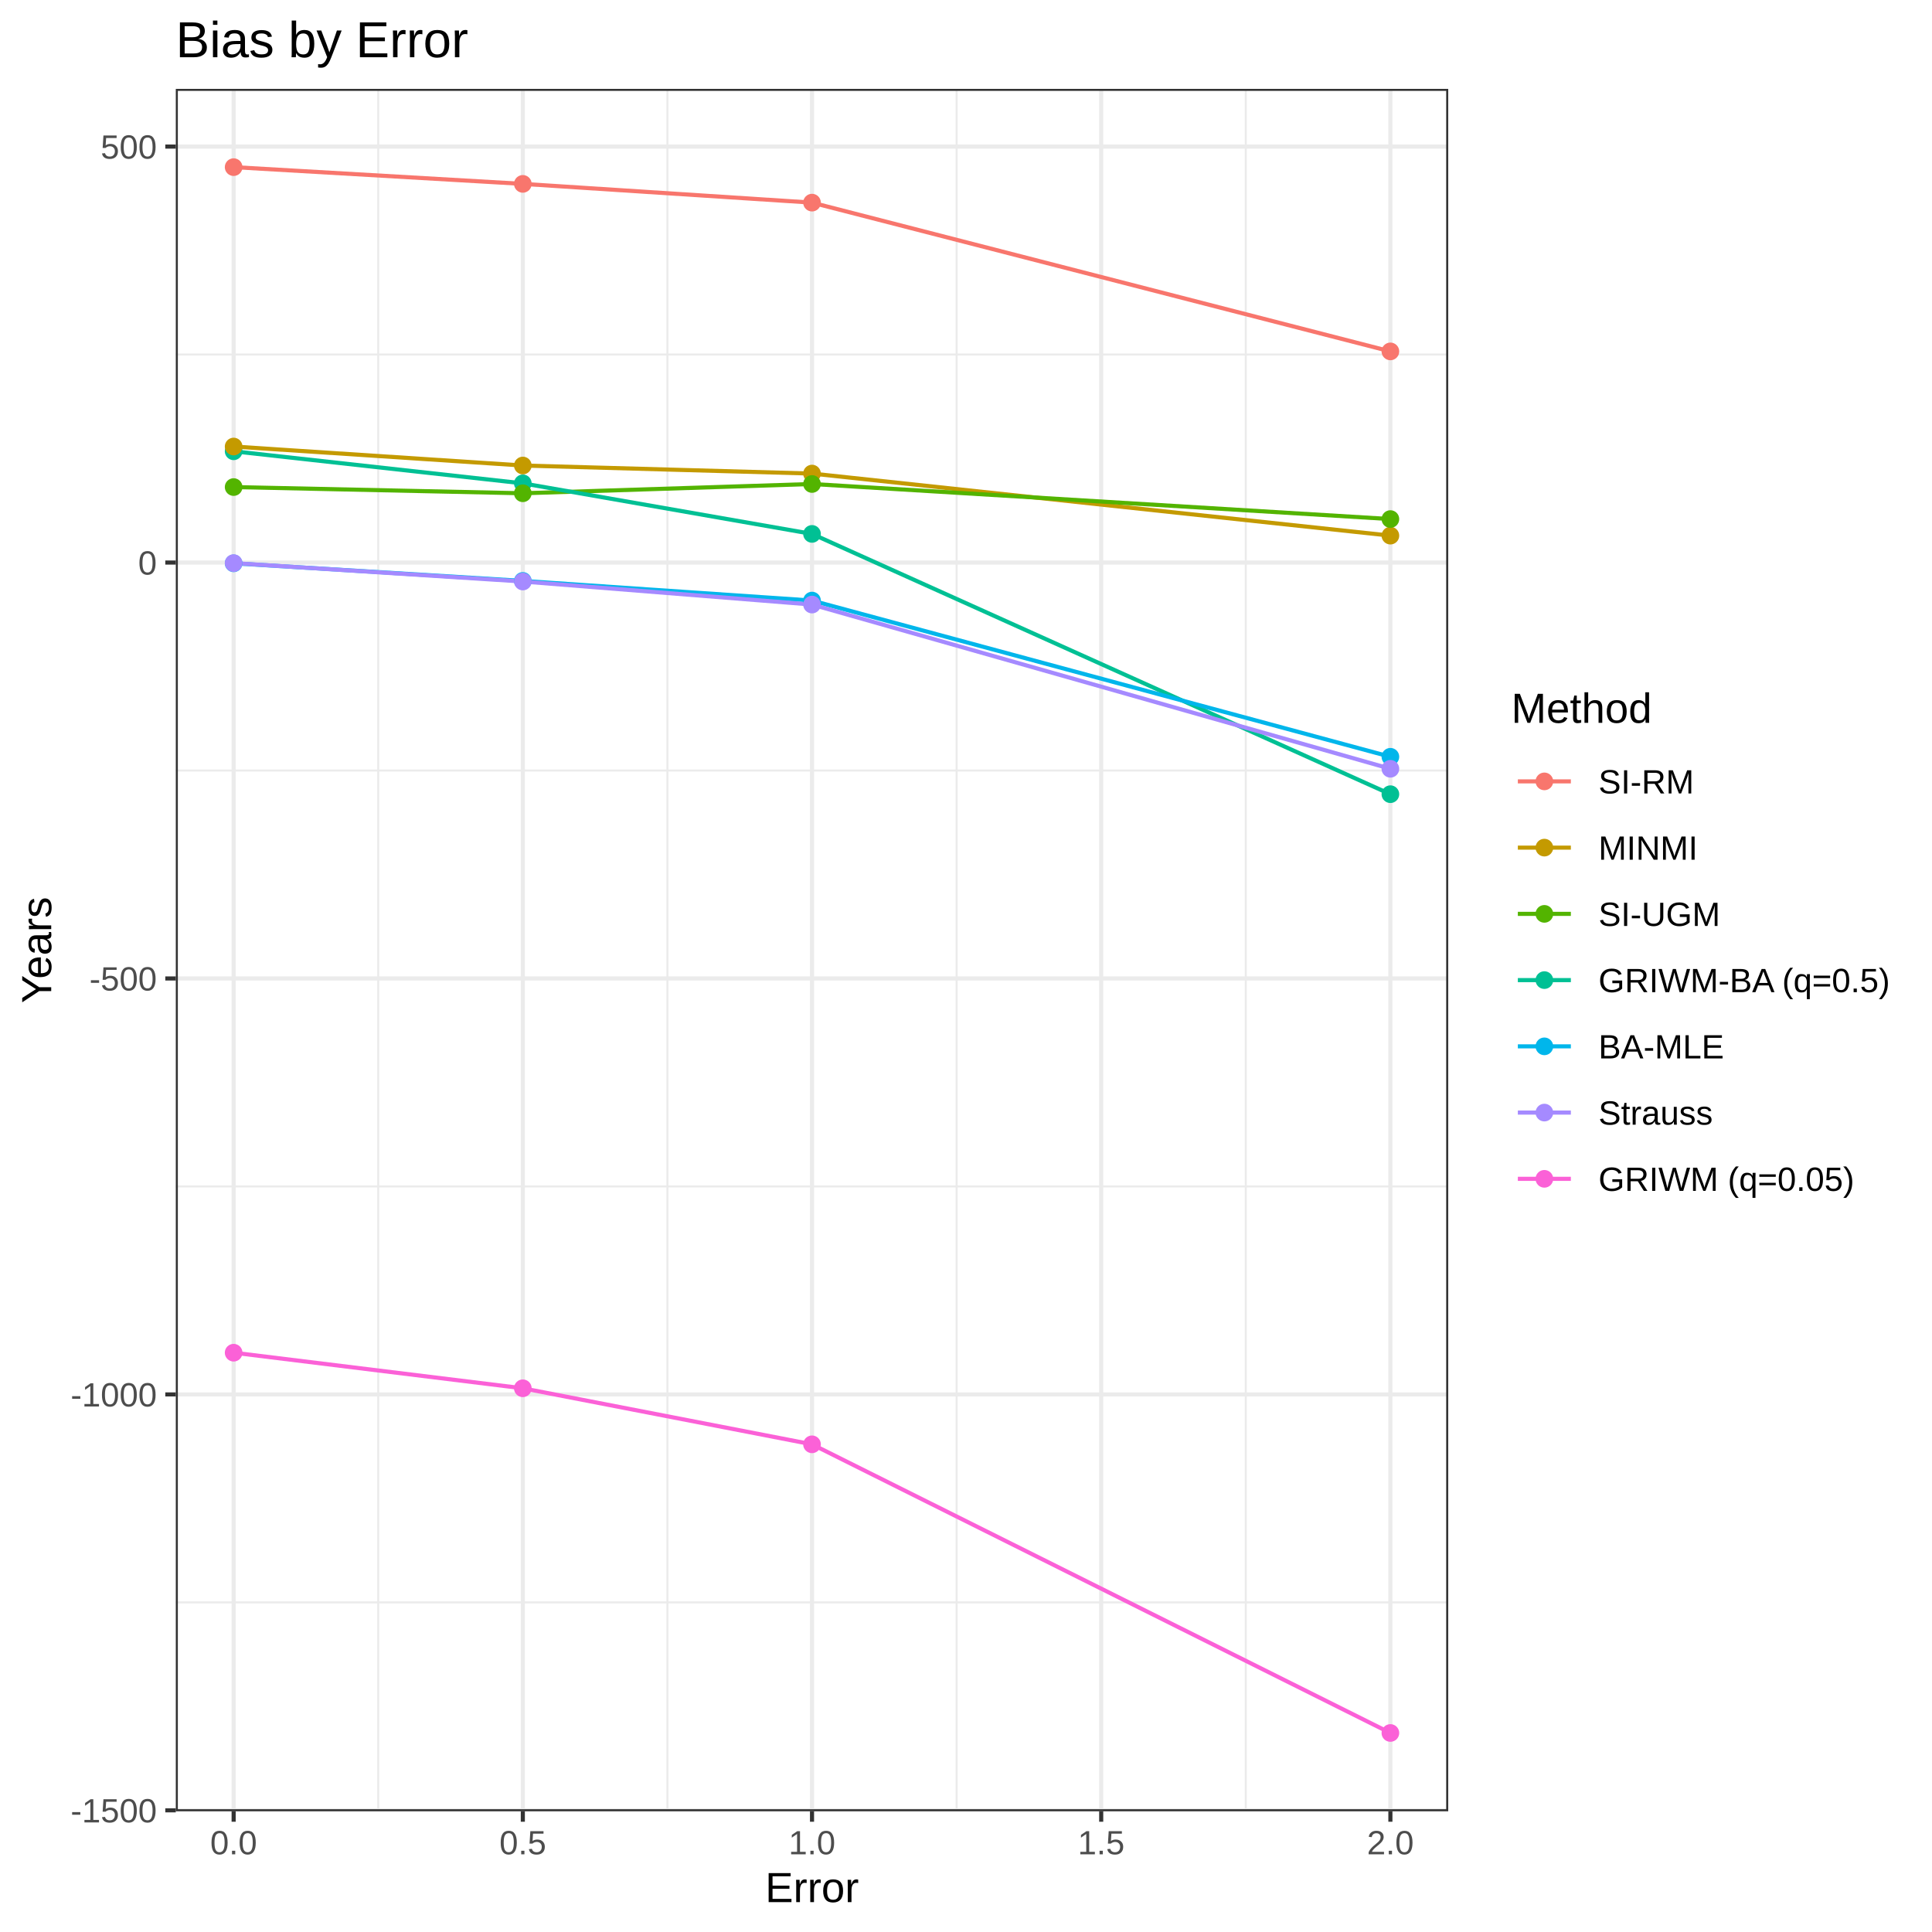
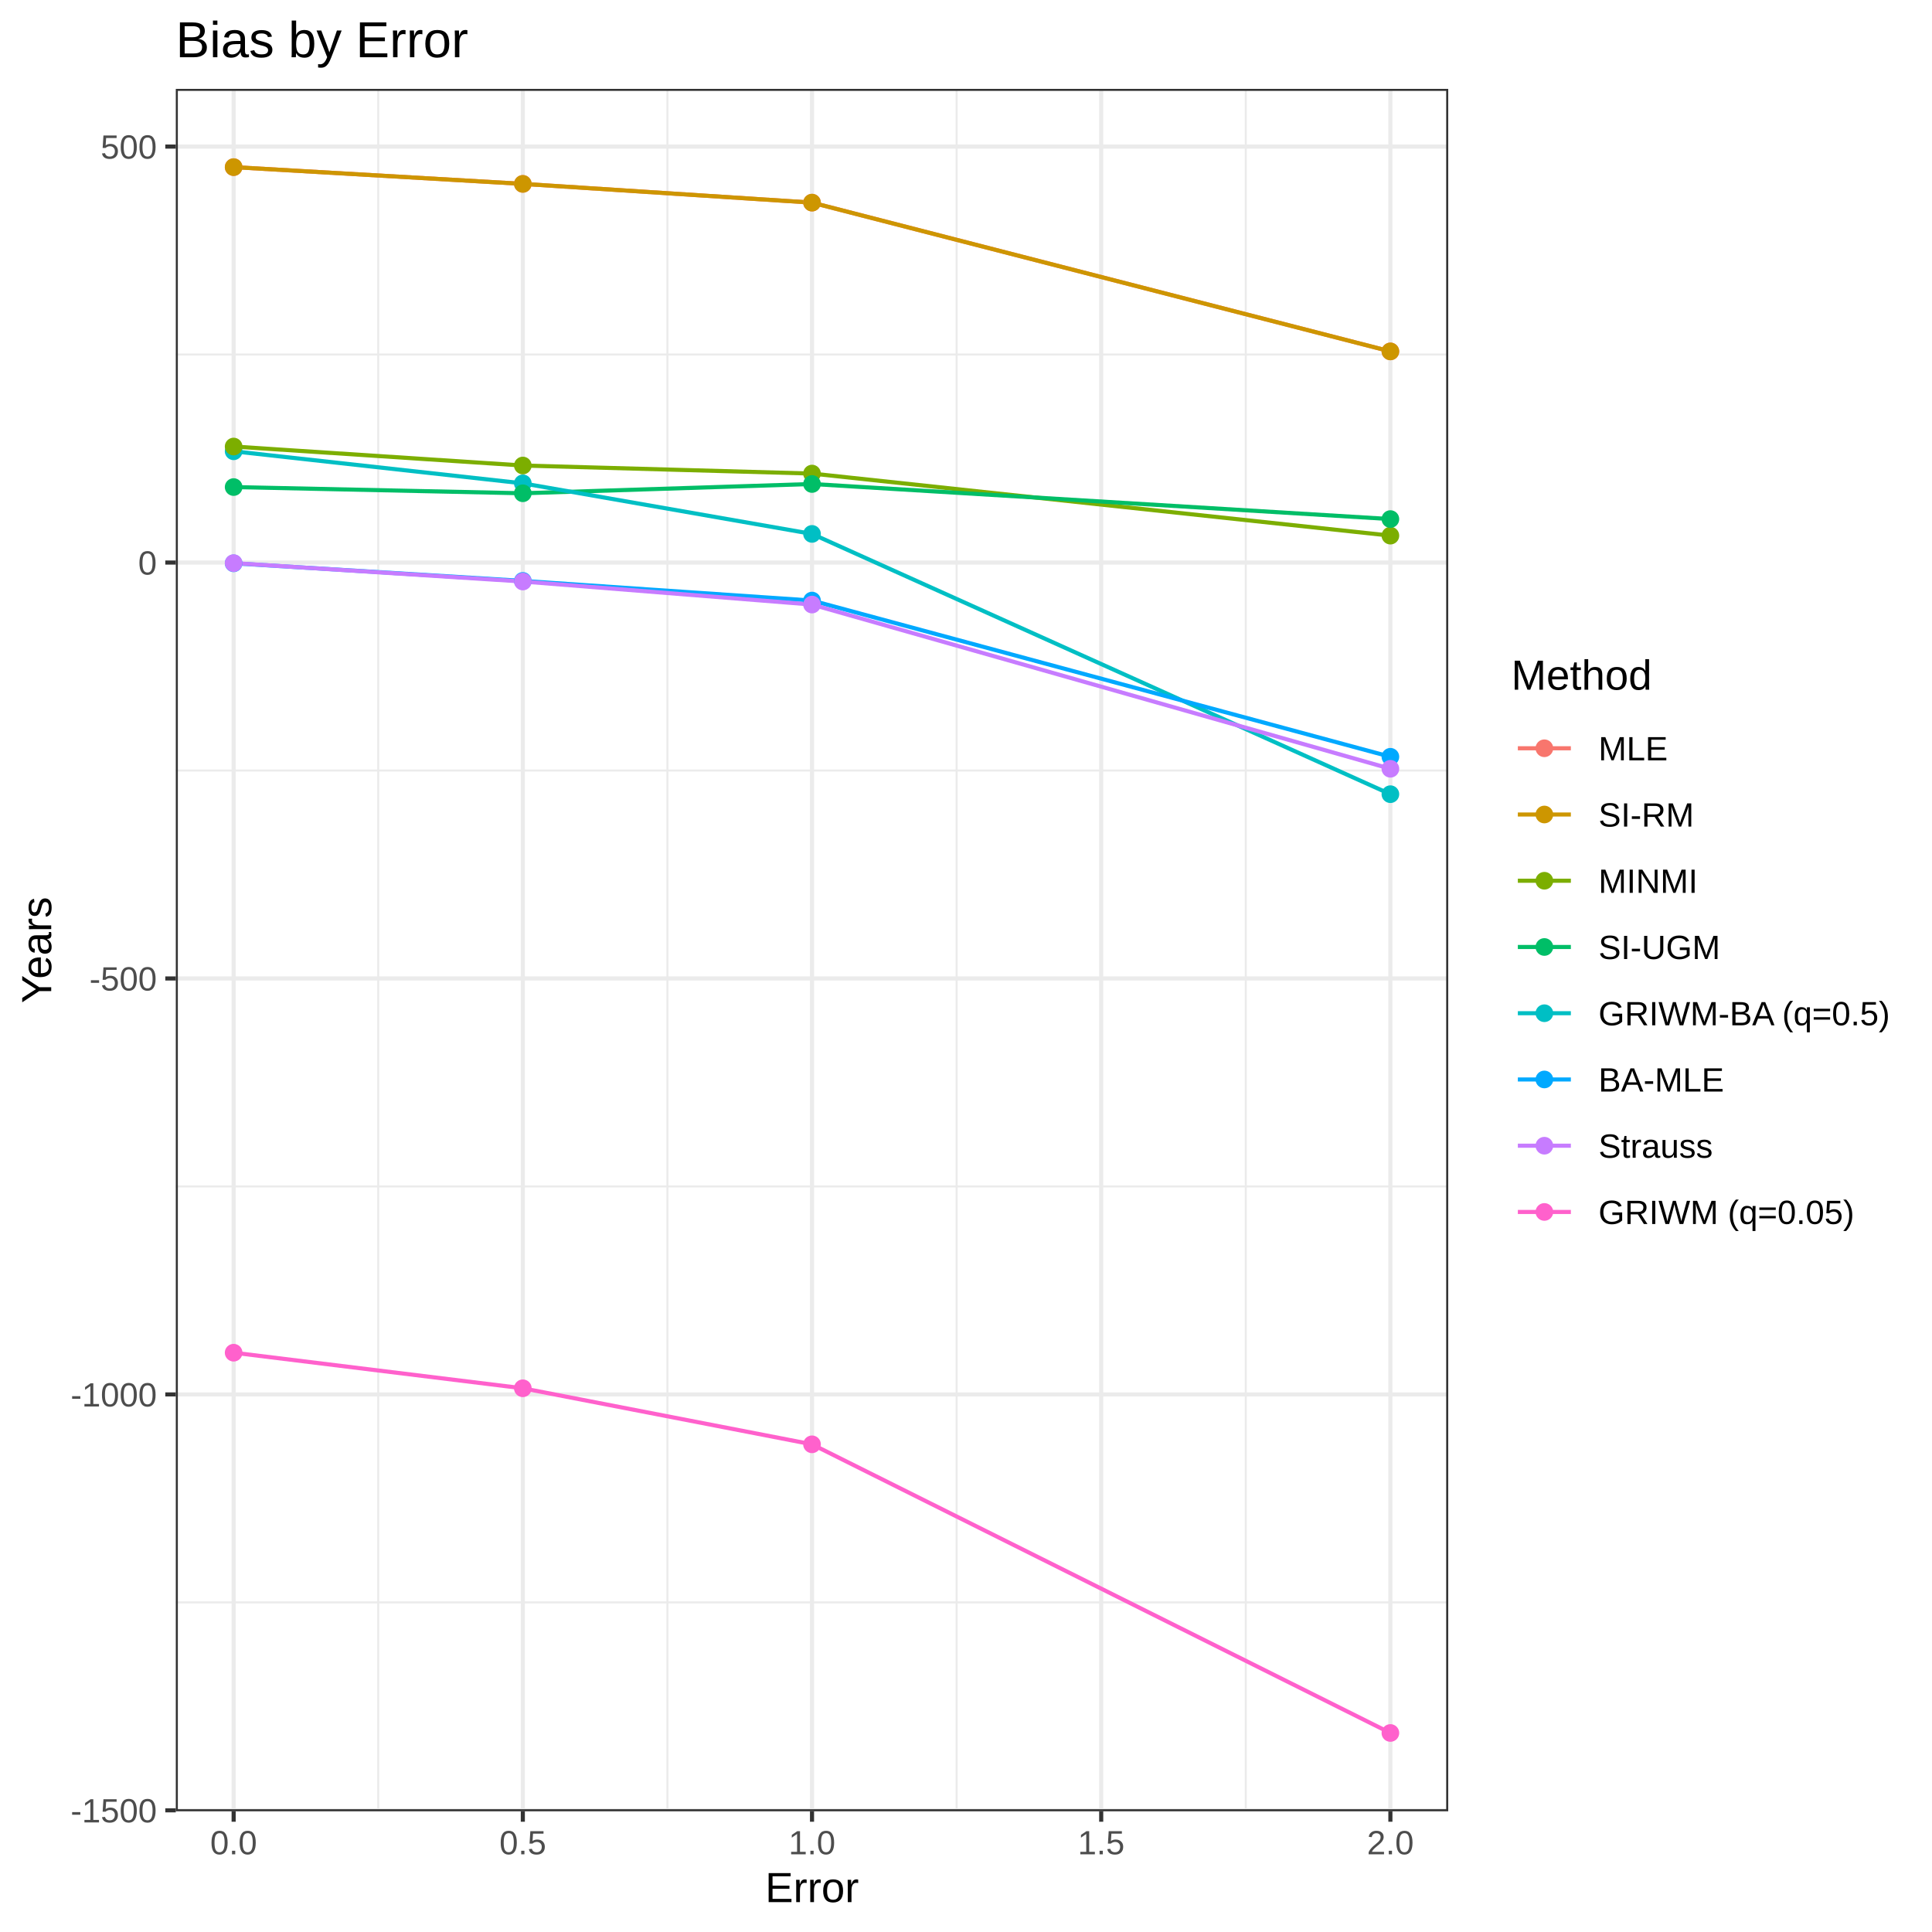
<svg xmlns="http://www.w3.org/2000/svg" class="svglite" width="504.00pt" height="504.00pt" viewBox="0 0 504.00 504.00">
  <defs>
    <style type="text/css">
    .svglite line, .svglite polyline, .svglite polygon, .svglite path, .svglite rect, .svglite circle {
      fill: none;
      stroke: #000000;
      stroke-linecap: round;
      stroke-linejoin: round;
      stroke-miterlimit: 10.00;
    }
    .svglite text {
      white-space: pre;
    }
  </style>
  </defs>
  <rect width="100%" height="100%" style="stroke: none; fill: #FFFFFF;" />
  <defs>
    <clipPath id="cpMC4wMHw1MDQuMDB8MC4wMHw1MDQuMDA=">
      <rect x="0.00" y="0.00" width="504.00" height="504.00" />
    </clipPath>
  </defs>
  <g clip-path="url(#cpMC4wMHw1MDQuMDB8MC4wMHw1MDQuMDA=)">
    <rect x="0.00" y="-0" width="504.00" height="504.00" style="stroke-width: 1.07; stroke: #FFFFFF; fill: #FFFFFF;" />
  </g>
  <defs>
    <clipPath id="cpNDUuODZ8Mzc3LjgwfDIzLjE4fDQ3Mi41MA==">
      <rect x="45.86" y="23.18" width="331.94" height="449.33" />
    </clipPath>
  </defs>
  <g clip-path="url(#cpNDUuODZ8Mzc3LjgwfDIzLjE4fDQ3Mi41MA==)">
    <rect x="45.86" y="23.18" width="331.94" height="449.33" style="stroke-width: 1.07; stroke: none; fill: #FFFFFF;" />
    <polyline points="45.86,418.01 377.80,418.01 " style="stroke-width: 0.53; stroke: #EBEBEB; stroke-linecap: butt;" />
    <polyline points="45.86,309.50 377.80,309.50 " style="stroke-width: 0.53; stroke: #EBEBEB; stroke-linecap: butt;" />
    <polyline points="45.86,201.00 377.80,201.00 " style="stroke-width: 0.53; stroke: #EBEBEB; stroke-linecap: butt;" />
    <polyline points="45.86,92.49 377.80,92.49 " style="stroke-width: 0.53; stroke: #EBEBEB; stroke-linecap: butt;" />
    <polyline points="98.67,472.50 98.67,23.18 " style="stroke-width: 0.53; stroke: #EBEBEB; stroke-linecap: butt;" />
    <polyline points="174.11,472.50 174.11,23.18 " style="stroke-width: 0.53; stroke: #EBEBEB; stroke-linecap: butt;" />
    <polyline points="249.55,472.50 249.55,23.18 " style="stroke-width: 0.53; stroke: #EBEBEB; stroke-linecap: butt;" />
    <polyline points="324.99,472.50 324.99,23.18 " style="stroke-width: 0.53; stroke: #EBEBEB; stroke-linecap: butt;" />
    <polyline points="45.86,472.26 377.80,472.26 " style="stroke-width: 1.07; stroke: #EBEBEB; stroke-linecap: butt;" />
    <polyline points="45.86,363.76 377.80,363.76 " style="stroke-width: 1.07; stroke: #EBEBEB; stroke-linecap: butt;" />
    <polyline points="45.86,255.25 377.80,255.25 " style="stroke-width: 1.07; stroke: #EBEBEB; stroke-linecap: butt;" />
    <polyline points="45.86,146.75 377.80,146.75 " style="stroke-width: 1.07; stroke: #EBEBEB; stroke-linecap: butt;" />
    <polyline points="45.86,38.24 377.80,38.24 " style="stroke-width: 1.07; stroke: #EBEBEB; stroke-linecap: butt;" />
    <polyline points="60.95,472.50 60.95,23.18 " style="stroke-width: 1.07; stroke: #EBEBEB; stroke-linecap: butt;" />
    <polyline points="136.39,472.50 136.39,23.18 " style="stroke-width: 1.07; stroke: #EBEBEB; stroke-linecap: butt;" />
    <polyline points="211.83,472.50 211.83,23.18 " style="stroke-width: 1.07; stroke: #EBEBEB; stroke-linecap: butt;" />
    <polyline points="287.27,472.50 287.27,23.18 " style="stroke-width: 1.07; stroke: #EBEBEB; stroke-linecap: butt;" />
    <polyline points="362.71,472.50 362.71,23.18 " style="stroke-width: 1.07; stroke: #EBEBEB; stroke-linecap: butt;" />
    <polyline points="60.95,43.60 136.39,47.97 211.83,52.86 362.71,91.67 " style="stroke-width: 1.07; stroke: #F8766D; stroke-linecap: butt;" />
-     <polyline points="60.95,116.49 136.39,121.44 211.83,123.54 362.71,139.73 " style="stroke-width: 1.07; stroke: #C49A00; stroke-linecap: butt;" />
-     <polyline points="60.95,127.06 136.39,128.68 211.83,126.26 362.71,135.41 " style="stroke-width: 1.07; stroke: #53B400; stroke-linecap: butt;" />
-     <polyline points="60.95,117.73 136.39,126.09 211.83,139.28 362.71,207.18 " style="stroke-width: 1.07; stroke: #00C094; stroke-linecap: butt;" />
-     <polyline points="60.95,146.95 136.39,151.54 211.83,156.67 362.71,197.42 " style="stroke-width: 1.07; stroke: #00B6EB; stroke-linecap: butt;" />
-     <polyline points="60.95,146.90 136.39,151.70 211.83,157.71 362.71,200.55 " style="stroke-width: 1.07; stroke: #A58AFF; stroke-linecap: butt;" />
-     <polyline points="60.95,352.88 136.39,362.16 211.83,376.78 362.71,452.08 " style="stroke-width: 1.07; stroke: #FB61D7; stroke-linecap: butt;" />
-     <circle cx="60.95" cy="146.95" r="1.95" style="stroke-width: 0.71; stroke: #00B6EB; fill: #00B6EB;" />
-     <circle cx="60.95" cy="117.73" r="1.95" style="stroke-width: 0.71; stroke: #00C094; fill: #00C094;" />
-     <circle cx="60.95" cy="352.88" r="1.95" style="stroke-width: 0.71; stroke: #FB61D7; fill: #FB61D7;" />
-     <circle cx="60.95" cy="116.49" r="1.95" style="stroke-width: 0.71; stroke: #C49A00; fill: #C49A00;" />
+     <polyline points="60.95,43.60 136.39,47.97 211.83,52.86 362.71,91.67 " style="stroke-width: 1.07; stroke: #CD9600; stroke-linecap: butt;" />
+     <polyline points="60.95,116.49 136.39,121.44 211.83,123.54 362.71,139.73 " style="stroke-width: 1.07; stroke: #7CAE00; stroke-linecap: butt;" />
+     <polyline points="60.95,127.06 136.39,128.68 211.83,126.26 362.71,135.41 " style="stroke-width: 1.07; stroke: #00BE67; stroke-linecap: butt;" />
+     <polyline points="60.95,117.73 136.39,126.09 211.83,139.28 362.71,207.18 " style="stroke-width: 1.07; stroke: #00BFC4; stroke-linecap: butt;" />
+     <polyline points="60.95,146.95 136.39,151.54 211.83,156.67 362.71,197.42 " style="stroke-width: 1.07; stroke: #00A9FF; stroke-linecap: butt;" />
+     <polyline points="60.95,146.90 136.39,151.70 211.83,157.71 362.71,200.55 " style="stroke-width: 1.07; stroke: #C77CFF; stroke-linecap: butt;" />
+     <polyline points="60.95,352.88 136.39,362.16 211.83,376.78 362.71,452.08 " style="stroke-width: 1.07; stroke: #FF61CC; stroke-linecap: butt;" />
+     <circle cx="60.95" cy="146.95" r="1.95" style="stroke-width: 0.71; stroke: #00A9FF; fill: #00A9FF;" />
+     <circle cx="60.95" cy="117.73" r="1.95" style="stroke-width: 0.71; stroke: #00BFC4; fill: #00BFC4;" />
+     <circle cx="60.95" cy="352.88" r="1.95" style="stroke-width: 0.71; stroke: #FF61CC; fill: #FF61CC;" />
+     <circle cx="60.95" cy="116.49" r="1.95" style="stroke-width: 0.71; stroke: #7CAE00; fill: #7CAE00;" />
    <circle cx="60.95" cy="43.60" r="1.95" style="stroke-width: 0.71; stroke: #F8766D; fill: #F8766D;" />
-     <circle cx="60.95" cy="127.06" r="1.95" style="stroke-width: 0.71; stroke: #53B400; fill: #53B400;" />
-     <circle cx="60.95" cy="146.90" r="1.95" style="stroke-width: 0.71; stroke: #A58AFF; fill: #A58AFF;" />
-     <circle cx="136.39" cy="151.54" r="1.95" style="stroke-width: 0.71; stroke: #00B6EB; fill: #00B6EB;" />
-     <circle cx="136.39" cy="126.09" r="1.95" style="stroke-width: 0.71; stroke: #00C094; fill: #00C094;" />
-     <circle cx="136.39" cy="362.16" r="1.95" style="stroke-width: 0.71; stroke: #FB61D7; fill: #FB61D7;" />
-     <circle cx="136.39" cy="121.44" r="1.95" style="stroke-width: 0.71; stroke: #C49A00; fill: #C49A00;" />
+     <circle cx="60.95" cy="43.60" r="1.95" style="stroke-width: 0.71; stroke: #CD9600; fill: #CD9600;" />
+     <circle cx="60.95" cy="127.06" r="1.95" style="stroke-width: 0.71; stroke: #00BE67; fill: #00BE67;" />
+     <circle cx="60.95" cy="146.90" r="1.95" style="stroke-width: 0.71; stroke: #C77CFF; fill: #C77CFF;" />
+     <circle cx="136.39" cy="151.54" r="1.95" style="stroke-width: 0.71; stroke: #00A9FF; fill: #00A9FF;" />
+     <circle cx="136.39" cy="126.09" r="1.95" style="stroke-width: 0.71; stroke: #00BFC4; fill: #00BFC4;" />
+     <circle cx="136.39" cy="362.16" r="1.95" style="stroke-width: 0.71; stroke: #FF61CC; fill: #FF61CC;" />
+     <circle cx="136.39" cy="121.44" r="1.95" style="stroke-width: 0.71; stroke: #7CAE00; fill: #7CAE00;" />
    <circle cx="136.39" cy="47.97" r="1.95" style="stroke-width: 0.71; stroke: #F8766D; fill: #F8766D;" />
-     <circle cx="136.39" cy="128.68" r="1.95" style="stroke-width: 0.71; stroke: #53B400; fill: #53B400;" />
-     <circle cx="136.39" cy="151.70" r="1.95" style="stroke-width: 0.71; stroke: #A58AFF; fill: #A58AFF;" />
-     <circle cx="211.83" cy="156.67" r="1.95" style="stroke-width: 0.71; stroke: #00B6EB; fill: #00B6EB;" />
-     <circle cx="211.83" cy="139.28" r="1.95" style="stroke-width: 0.71; stroke: #00C094; fill: #00C094;" />
-     <circle cx="211.83" cy="376.78" r="1.95" style="stroke-width: 0.71; stroke: #FB61D7; fill: #FB61D7;" />
-     <circle cx="211.83" cy="123.54" r="1.95" style="stroke-width: 0.71; stroke: #C49A00; fill: #C49A00;" />
+     <circle cx="136.39" cy="47.97" r="1.95" style="stroke-width: 0.71; stroke: #CD9600; fill: #CD9600;" />
+     <circle cx="136.39" cy="128.68" r="1.95" style="stroke-width: 0.71; stroke: #00BE67; fill: #00BE67;" />
+     <circle cx="136.39" cy="151.70" r="1.95" style="stroke-width: 0.71; stroke: #C77CFF; fill: #C77CFF;" />
+     <circle cx="211.83" cy="156.67" r="1.95" style="stroke-width: 0.71; stroke: #00A9FF; fill: #00A9FF;" />
+     <circle cx="211.83" cy="139.28" r="1.95" style="stroke-width: 0.71; stroke: #00BFC4; fill: #00BFC4;" />
+     <circle cx="211.83" cy="376.78" r="1.95" style="stroke-width: 0.71; stroke: #FF61CC; fill: #FF61CC;" />
+     <circle cx="211.83" cy="123.54" r="1.95" style="stroke-width: 0.71; stroke: #7CAE00; fill: #7CAE00;" />
    <circle cx="211.83" cy="52.86" r="1.95" style="stroke-width: 0.71; stroke: #F8766D; fill: #F8766D;" />
-     <circle cx="211.83" cy="126.26" r="1.95" style="stroke-width: 0.71; stroke: #53B400; fill: #53B400;" />
-     <circle cx="211.83" cy="157.71" r="1.95" style="stroke-width: 0.71; stroke: #A58AFF; fill: #A58AFF;" />
-     <circle cx="362.71" cy="197.42" r="1.95" style="stroke-width: 0.71; stroke: #00B6EB; fill: #00B6EB;" />
-     <circle cx="362.71" cy="207.18" r="1.95" style="stroke-width: 0.71; stroke: #00C094; fill: #00C094;" />
-     <circle cx="362.71" cy="452.08" r="1.95" style="stroke-width: 0.71; stroke: #FB61D7; fill: #FB61D7;" />
-     <circle cx="362.71" cy="139.73" r="1.95" style="stroke-width: 0.71; stroke: #C49A00; fill: #C49A00;" />
+     <circle cx="211.83" cy="52.86" r="1.95" style="stroke-width: 0.71; stroke: #CD9600; fill: #CD9600;" />
+     <circle cx="211.83" cy="126.26" r="1.95" style="stroke-width: 0.71; stroke: #00BE67; fill: #00BE67;" />
+     <circle cx="211.83" cy="157.71" r="1.95" style="stroke-width: 0.71; stroke: #C77CFF; fill: #C77CFF;" />
+     <circle cx="362.71" cy="197.42" r="1.95" style="stroke-width: 0.71; stroke: #00A9FF; fill: #00A9FF;" />
+     <circle cx="362.71" cy="207.18" r="1.95" style="stroke-width: 0.71; stroke: #00BFC4; fill: #00BFC4;" />
+     <circle cx="362.71" cy="452.08" r="1.95" style="stroke-width: 0.71; stroke: #FF61CC; fill: #FF61CC;" />
+     <circle cx="362.71" cy="139.73" r="1.95" style="stroke-width: 0.71; stroke: #7CAE00; fill: #7CAE00;" />
    <circle cx="362.71" cy="91.67" r="1.95" style="stroke-width: 0.71; stroke: #F8766D; fill: #F8766D;" />
-     <circle cx="362.71" cy="135.41" r="1.95" style="stroke-width: 0.71; stroke: #53B400; fill: #53B400;" />
-     <circle cx="362.71" cy="200.55" r="1.95" style="stroke-width: 0.71; stroke: #A58AFF; fill: #A58AFF;" />
+     <circle cx="362.71" cy="91.67" r="1.95" style="stroke-width: 0.71; stroke: #CD9600; fill: #CD9600;" />
+     <circle cx="362.71" cy="135.41" r="1.95" style="stroke-width: 0.71; stroke: #00BE67; fill: #00BE67;" />
+     <circle cx="362.71" cy="200.55" r="1.95" style="stroke-width: 0.71; stroke: #C77CFF; fill: #C77CFF;" />
    <rect x="45.86" y="23.18" width="331.94" height="449.33" style="stroke-width: 1.07; stroke: #333333;" />
  </g>
  <g clip-path="url(#cpMC4wMHw1MDQuMDB8MC4wMHw1MDQuMDA=)">
    <text x="40.93" y="475.41" text-anchor="end" style="font-size: 8.80px;fill: #4D4D4D; font-family: &quot;Arial&quot;;" textLength="22.51px" lengthAdjust="spacingAndGlyphs">-1500</text>
    <text x="40.93" y="366.91" text-anchor="end" style="font-size: 8.80px;fill: #4D4D4D; font-family: &quot;Arial&quot;;" textLength="22.51px" lengthAdjust="spacingAndGlyphs">-1000</text>
    <text x="40.93" y="258.40" text-anchor="end" style="font-size: 8.80px;fill: #4D4D4D; font-family: &quot;Arial&quot;;" textLength="17.62px" lengthAdjust="spacingAndGlyphs">-500</text>
    <text x="40.93" y="149.90" text-anchor="end" style="font-size: 8.80px;fill: #4D4D4D; font-family: &quot;Arial&quot;;" textLength="4.90px" lengthAdjust="spacingAndGlyphs">0</text>
    <text x="40.93" y="41.39" text-anchor="end" style="font-size: 8.80px;fill: #4D4D4D; font-family: &quot;Arial&quot;;" textLength="14.69px" lengthAdjust="spacingAndGlyphs">500</text>
    <polyline points="43.12,472.26 45.86,472.26 " style="stroke-width: 1.07; stroke: #333333; stroke-linecap: butt;" />
    <polyline points="43.12,363.76 45.86,363.76 " style="stroke-width: 1.07; stroke: #333333; stroke-linecap: butt;" />
    <polyline points="43.12,255.25 45.86,255.25 " style="stroke-width: 1.07; stroke: #333333; stroke-linecap: butt;" />
    <polyline points="43.12,146.75 45.86,146.75 " style="stroke-width: 1.07; stroke: #333333; stroke-linecap: butt;" />
    <polyline points="43.12,38.24 45.86,38.24 " style="stroke-width: 1.07; stroke: #333333; stroke-linecap: butt;" />
    <polyline points="60.95,475.24 60.95,472.50 " style="stroke-width: 1.07; stroke: #333333; stroke-linecap: butt;" />
    <polyline points="136.39,475.24 136.39,472.50 " style="stroke-width: 1.07; stroke: #333333; stroke-linecap: butt;" />
    <polyline points="211.83,475.24 211.83,472.50 " style="stroke-width: 1.07; stroke: #333333; stroke-linecap: butt;" />
    <polyline points="287.27,475.24 287.27,472.50 " style="stroke-width: 1.07; stroke: #333333; stroke-linecap: butt;" />
    <polyline points="362.71,475.24 362.71,472.50 " style="stroke-width: 1.07; stroke: #333333; stroke-linecap: butt;" />
    <text x="60.95" y="483.74" text-anchor="middle" style="font-size: 8.80px;fill: #4D4D4D; font-family: &quot;Arial&quot;;" textLength="12.24px" lengthAdjust="spacingAndGlyphs">0.0</text>
    <text x="136.39" y="483.74" text-anchor="middle" style="font-size: 8.80px;fill: #4D4D4D; font-family: &quot;Arial&quot;;" textLength="12.24px" lengthAdjust="spacingAndGlyphs">0.5</text>
    <text x="211.83" y="483.74" text-anchor="middle" style="font-size: 8.80px;fill: #4D4D4D; font-family: &quot;Arial&quot;;" textLength="12.24px" lengthAdjust="spacingAndGlyphs">1.0</text>
    <text x="287.27" y="483.74" text-anchor="middle" style="font-size: 8.80px;fill: #4D4D4D; font-family: &quot;Arial&quot;;" textLength="12.24px" lengthAdjust="spacingAndGlyphs">1.5</text>
    <text x="362.71" y="483.74" text-anchor="middle" style="font-size: 8.80px;fill: #4D4D4D; font-family: &quot;Arial&quot;;" textLength="12.24px" lengthAdjust="spacingAndGlyphs">2.0</text>
    <text x="211.83" y="496.20" text-anchor="middle" style="font-size: 11.00px; font-family: &quot;Arial&quot;;" textLength="24.45px" lengthAdjust="spacingAndGlyphs">Error</text>
    <text transform="translate(13.36,247.84) rotate(-90)" text-anchor="middle" style="font-size: 11.00px; font-family: &quot;Arial&quot;;" textLength="27.73px" lengthAdjust="spacingAndGlyphs">Years</text>
-     <rect x="388.76" y="174.04" width="109.76" height="147.59" style="stroke-width: 1.07; stroke: none; fill: #FFFFFF;" />
-     <text x="394.24" y="188.56" style="font-size: 11.00px; font-family: &quot;Arial&quot;;" textLength="36.71px" lengthAdjust="spacingAndGlyphs">Method</text>
-     <rect x="394.24" y="195.20" width="17.28" height="17.28" style="stroke-width: 1.07; stroke: none; fill: #FFFFFF;" />
-     <line x1="395.96" y1="203.84" x2="409.79" y2="203.84" style="stroke-width: 1.07; stroke: #F8766D; stroke-linecap: butt;" />
-     <circle cx="402.88" cy="203.84" r="1.95" style="stroke-width: 0.71; stroke: #F8766D; fill: #F8766D;" />
-     <rect x="394.24" y="212.48" width="17.28" height="17.28" style="stroke-width: 1.07; stroke: none; fill: #FFFFFF;" />
-     <line x1="395.96" y1="221.12" x2="409.79" y2="221.12" style="stroke-width: 1.07; stroke: #C49A00; stroke-linecap: butt;" />
-     <circle cx="402.88" cy="221.12" r="1.95" style="stroke-width: 0.71; stroke: #C49A00; fill: #C49A00;" />
-     <rect x="394.24" y="229.76" width="17.28" height="17.28" style="stroke-width: 1.07; stroke: none; fill: #FFFFFF;" />
-     <line x1="395.96" y1="238.40" x2="409.79" y2="238.40" style="stroke-width: 1.07; stroke: #53B400; stroke-linecap: butt;" />
-     <circle cx="402.88" cy="238.40" r="1.95" style="stroke-width: 0.71; stroke: #53B400; fill: #53B400;" />
-     <rect x="394.24" y="247.04" width="17.28" height="17.28" style="stroke-width: 1.07; stroke: none; fill: #FFFFFF;" />
-     <line x1="395.96" y1="255.68" x2="409.79" y2="255.68" style="stroke-width: 1.07; stroke: #00C094; stroke-linecap: butt;" />
-     <circle cx="402.88" cy="255.68" r="1.95" style="stroke-width: 0.71; stroke: #00C094; fill: #00C094;" />
-     <rect x="394.24" y="264.32" width="17.28" height="17.28" style="stroke-width: 1.07; stroke: none; fill: #FFFFFF;" />
-     <line x1="395.96" y1="272.96" x2="409.79" y2="272.96" style="stroke-width: 1.07; stroke: #00B6EB; stroke-linecap: butt;" />
-     <circle cx="402.88" cy="272.96" r="1.95" style="stroke-width: 0.71; stroke: #00B6EB; fill: #00B6EB;" />
-     <rect x="394.24" y="281.60" width="17.28" height="17.28" style="stroke-width: 1.07; stroke: none; fill: #FFFFFF;" />
-     <line x1="395.96" y1="290.24" x2="409.79" y2="290.24" style="stroke-width: 1.07; stroke: #A58AFF; stroke-linecap: butt;" />
-     <circle cx="402.88" cy="290.24" r="1.95" style="stroke-width: 0.71; stroke: #A58AFF; fill: #A58AFF;" />
-     <rect x="394.24" y="298.88" width="17.28" height="17.28" style="stroke-width: 1.07; stroke: none; fill: #FFFFFF;" />
-     <line x1="395.96" y1="307.52" x2="409.79" y2="307.52" style="stroke-width: 1.07; stroke: #FB61D7; stroke-linecap: butt;" />
-     <circle cx="402.88" cy="307.52" r="1.95" style="stroke-width: 0.71; stroke: #FB61D7; fill: #FB61D7;" />
-     <text x="416.99" y="206.99" style="font-size: 8.80px; font-family: &quot;Arial&quot;;" textLength="24.93px" lengthAdjust="spacingAndGlyphs">SI-RM</text>
-     <text x="416.99" y="224.27" style="font-size: 8.80px; font-family: &quot;Arial&quot;;" textLength="25.91px" lengthAdjust="spacingAndGlyphs">MINMI</text>
-     <text x="416.99" y="241.55" style="font-size: 8.80px; font-family: &quot;Arial&quot;;" textLength="31.77px" lengthAdjust="spacingAndGlyphs">SI-UGM</text>
-     <text x="416.99" y="258.83" style="font-size: 8.80px; font-family: &quot;Arial&quot;;" textLength="76.05px" lengthAdjust="spacingAndGlyphs">GRIWM-BA (q=0.5)</text>
-     <text x="416.99" y="276.11" style="font-size: 8.80px; font-family: &quot;Arial&quot;;" textLength="32.76px" lengthAdjust="spacingAndGlyphs">BA-MLE</text>
-     <text x="416.99" y="293.39" style="font-size: 8.80px; font-family: &quot;Arial&quot;;" textLength="29.84px" lengthAdjust="spacingAndGlyphs">Strauss</text>
-     <text x="416.99" y="310.67" style="font-size: 8.80px; font-family: &quot;Arial&quot;;" textLength="66.76px" lengthAdjust="spacingAndGlyphs">GRIWM (q=0.05)</text>
+     <rect x="388.76" y="165.40" width="109.76" height="164.87" style="stroke-width: 1.07; stroke: none; fill: #FFFFFF;" />
+     <text x="394.24" y="179.92" style="font-size: 11.00px; font-family: &quot;Arial&quot;;" textLength="36.71px" lengthAdjust="spacingAndGlyphs">Method</text>
+     <rect x="394.24" y="186.56" width="17.28" height="17.28" style="stroke-width: 1.07; stroke: none; fill: #FFFFFF;" />
+     <line x1="395.96" y1="195.20" x2="409.79" y2="195.20" style="stroke-width: 1.07; stroke: #F8766D; stroke-linecap: butt;" />
+     <circle cx="402.88" cy="195.20" r="1.95" style="stroke-width: 0.71; stroke: #F8766D; fill: #F8766D;" />
+     <rect x="394.24" y="203.84" width="17.28" height="17.28" style="stroke-width: 1.07; stroke: none; fill: #FFFFFF;" />
+     <line x1="395.96" y1="212.48" x2="409.79" y2="212.48" style="stroke-width: 1.07; stroke: #CD9600; stroke-linecap: butt;" />
+     <circle cx="402.88" cy="212.48" r="1.95" style="stroke-width: 0.71; stroke: #CD9600; fill: #CD9600;" />
+     <rect x="394.24" y="221.12" width="17.28" height="17.28" style="stroke-width: 1.07; stroke: none; fill: #FFFFFF;" />
+     <line x1="395.96" y1="229.76" x2="409.79" y2="229.76" style="stroke-width: 1.07; stroke: #7CAE00; stroke-linecap: butt;" />
+     <circle cx="402.88" cy="229.76" r="1.95" style="stroke-width: 0.71; stroke: #7CAE00; fill: #7CAE00;" />
+     <rect x="394.24" y="238.40" width="17.28" height="17.28" style="stroke-width: 1.07; stroke: none; fill: #FFFFFF;" />
+     <line x1="395.96" y1="247.04" x2="409.79" y2="247.04" style="stroke-width: 1.07; stroke: #00BE67; stroke-linecap: butt;" />
+     <circle cx="402.88" cy="247.04" r="1.95" style="stroke-width: 0.71; stroke: #00BE67; fill: #00BE67;" />
+     <rect x="394.24" y="255.68" width="17.28" height="17.28" style="stroke-width: 1.07; stroke: none; fill: #FFFFFF;" />
+     <line x1="395.96" y1="264.32" x2="409.79" y2="264.32" style="stroke-width: 1.07; stroke: #00BFC4; stroke-linecap: butt;" />
+     <circle cx="402.88" cy="264.32" r="1.95" style="stroke-width: 0.71; stroke: #00BFC4; fill: #00BFC4;" />
+     <rect x="394.24" y="272.96" width="17.28" height="17.28" style="stroke-width: 1.07; stroke: none; fill: #FFFFFF;" />
+     <line x1="395.96" y1="281.60" x2="409.79" y2="281.60" style="stroke-width: 1.07; stroke: #00A9FF; stroke-linecap: butt;" />
+     <circle cx="402.88" cy="281.60" r="1.95" style="stroke-width: 0.71; stroke: #00A9FF; fill: #00A9FF;" />
+     <rect x="394.24" y="290.24" width="17.28" height="17.28" style="stroke-width: 1.07; stroke: none; fill: #FFFFFF;" />
+     <line x1="395.96" y1="298.88" x2="409.79" y2="298.88" style="stroke-width: 1.07; stroke: #C77CFF; stroke-linecap: butt;" />
+     <circle cx="402.88" cy="298.88" r="1.95" style="stroke-width: 0.71; stroke: #C77CFF; fill: #C77CFF;" />
+     <rect x="394.24" y="307.52" width="17.28" height="17.28" style="stroke-width: 1.07; stroke: none; fill: #FFFFFF;" />
+     <line x1="395.96" y1="316.16" x2="409.79" y2="316.16" style="stroke-width: 1.07; stroke: #FF61CC; stroke-linecap: butt;" />
+     <circle cx="402.88" cy="316.16" r="1.95" style="stroke-width: 0.71; stroke: #FF61CC; fill: #FF61CC;" />
+     <text x="416.99" y="198.35" style="font-size: 8.80px; font-family: &quot;Arial&quot;;" textLength="18.09px" lengthAdjust="spacingAndGlyphs">MLE</text>
+     <text x="416.99" y="215.63" style="font-size: 8.80px; font-family: &quot;Arial&quot;;" textLength="24.93px" lengthAdjust="spacingAndGlyphs">SI-RM</text>
+     <text x="416.99" y="232.91" style="font-size: 8.80px; font-family: &quot;Arial&quot;;" textLength="25.91px" lengthAdjust="spacingAndGlyphs">MINMI</text>
+     <text x="416.99" y="250.19" style="font-size: 8.80px; font-family: &quot;Arial&quot;;" textLength="31.77px" lengthAdjust="spacingAndGlyphs">SI-UGM</text>
+     <text x="416.99" y="267.47" style="font-size: 8.80px; font-family: &quot;Arial&quot;;" textLength="76.05px" lengthAdjust="spacingAndGlyphs">GRIWM-BA (q=0.5)</text>
+     <text x="416.99" y="284.75" style="font-size: 8.80px; font-family: &quot;Arial&quot;;" textLength="32.76px" lengthAdjust="spacingAndGlyphs">BA-MLE</text>
+     <text x="416.99" y="302.03" style="font-size: 8.80px; font-family: &quot;Arial&quot;;" textLength="29.84px" lengthAdjust="spacingAndGlyphs">Strauss</text>
+     <text x="416.99" y="319.31" style="font-size: 8.80px; font-family: &quot;Arial&quot;;" textLength="66.76px" lengthAdjust="spacingAndGlyphs">GRIWM (q=0.05)</text>
    <text x="45.86" y="14.93" style="font-size: 13.20px; font-family: &quot;Arial&quot;;" textLength="76.23px" lengthAdjust="spacingAndGlyphs">Bias by Error</text>
  </g>
</svg>
